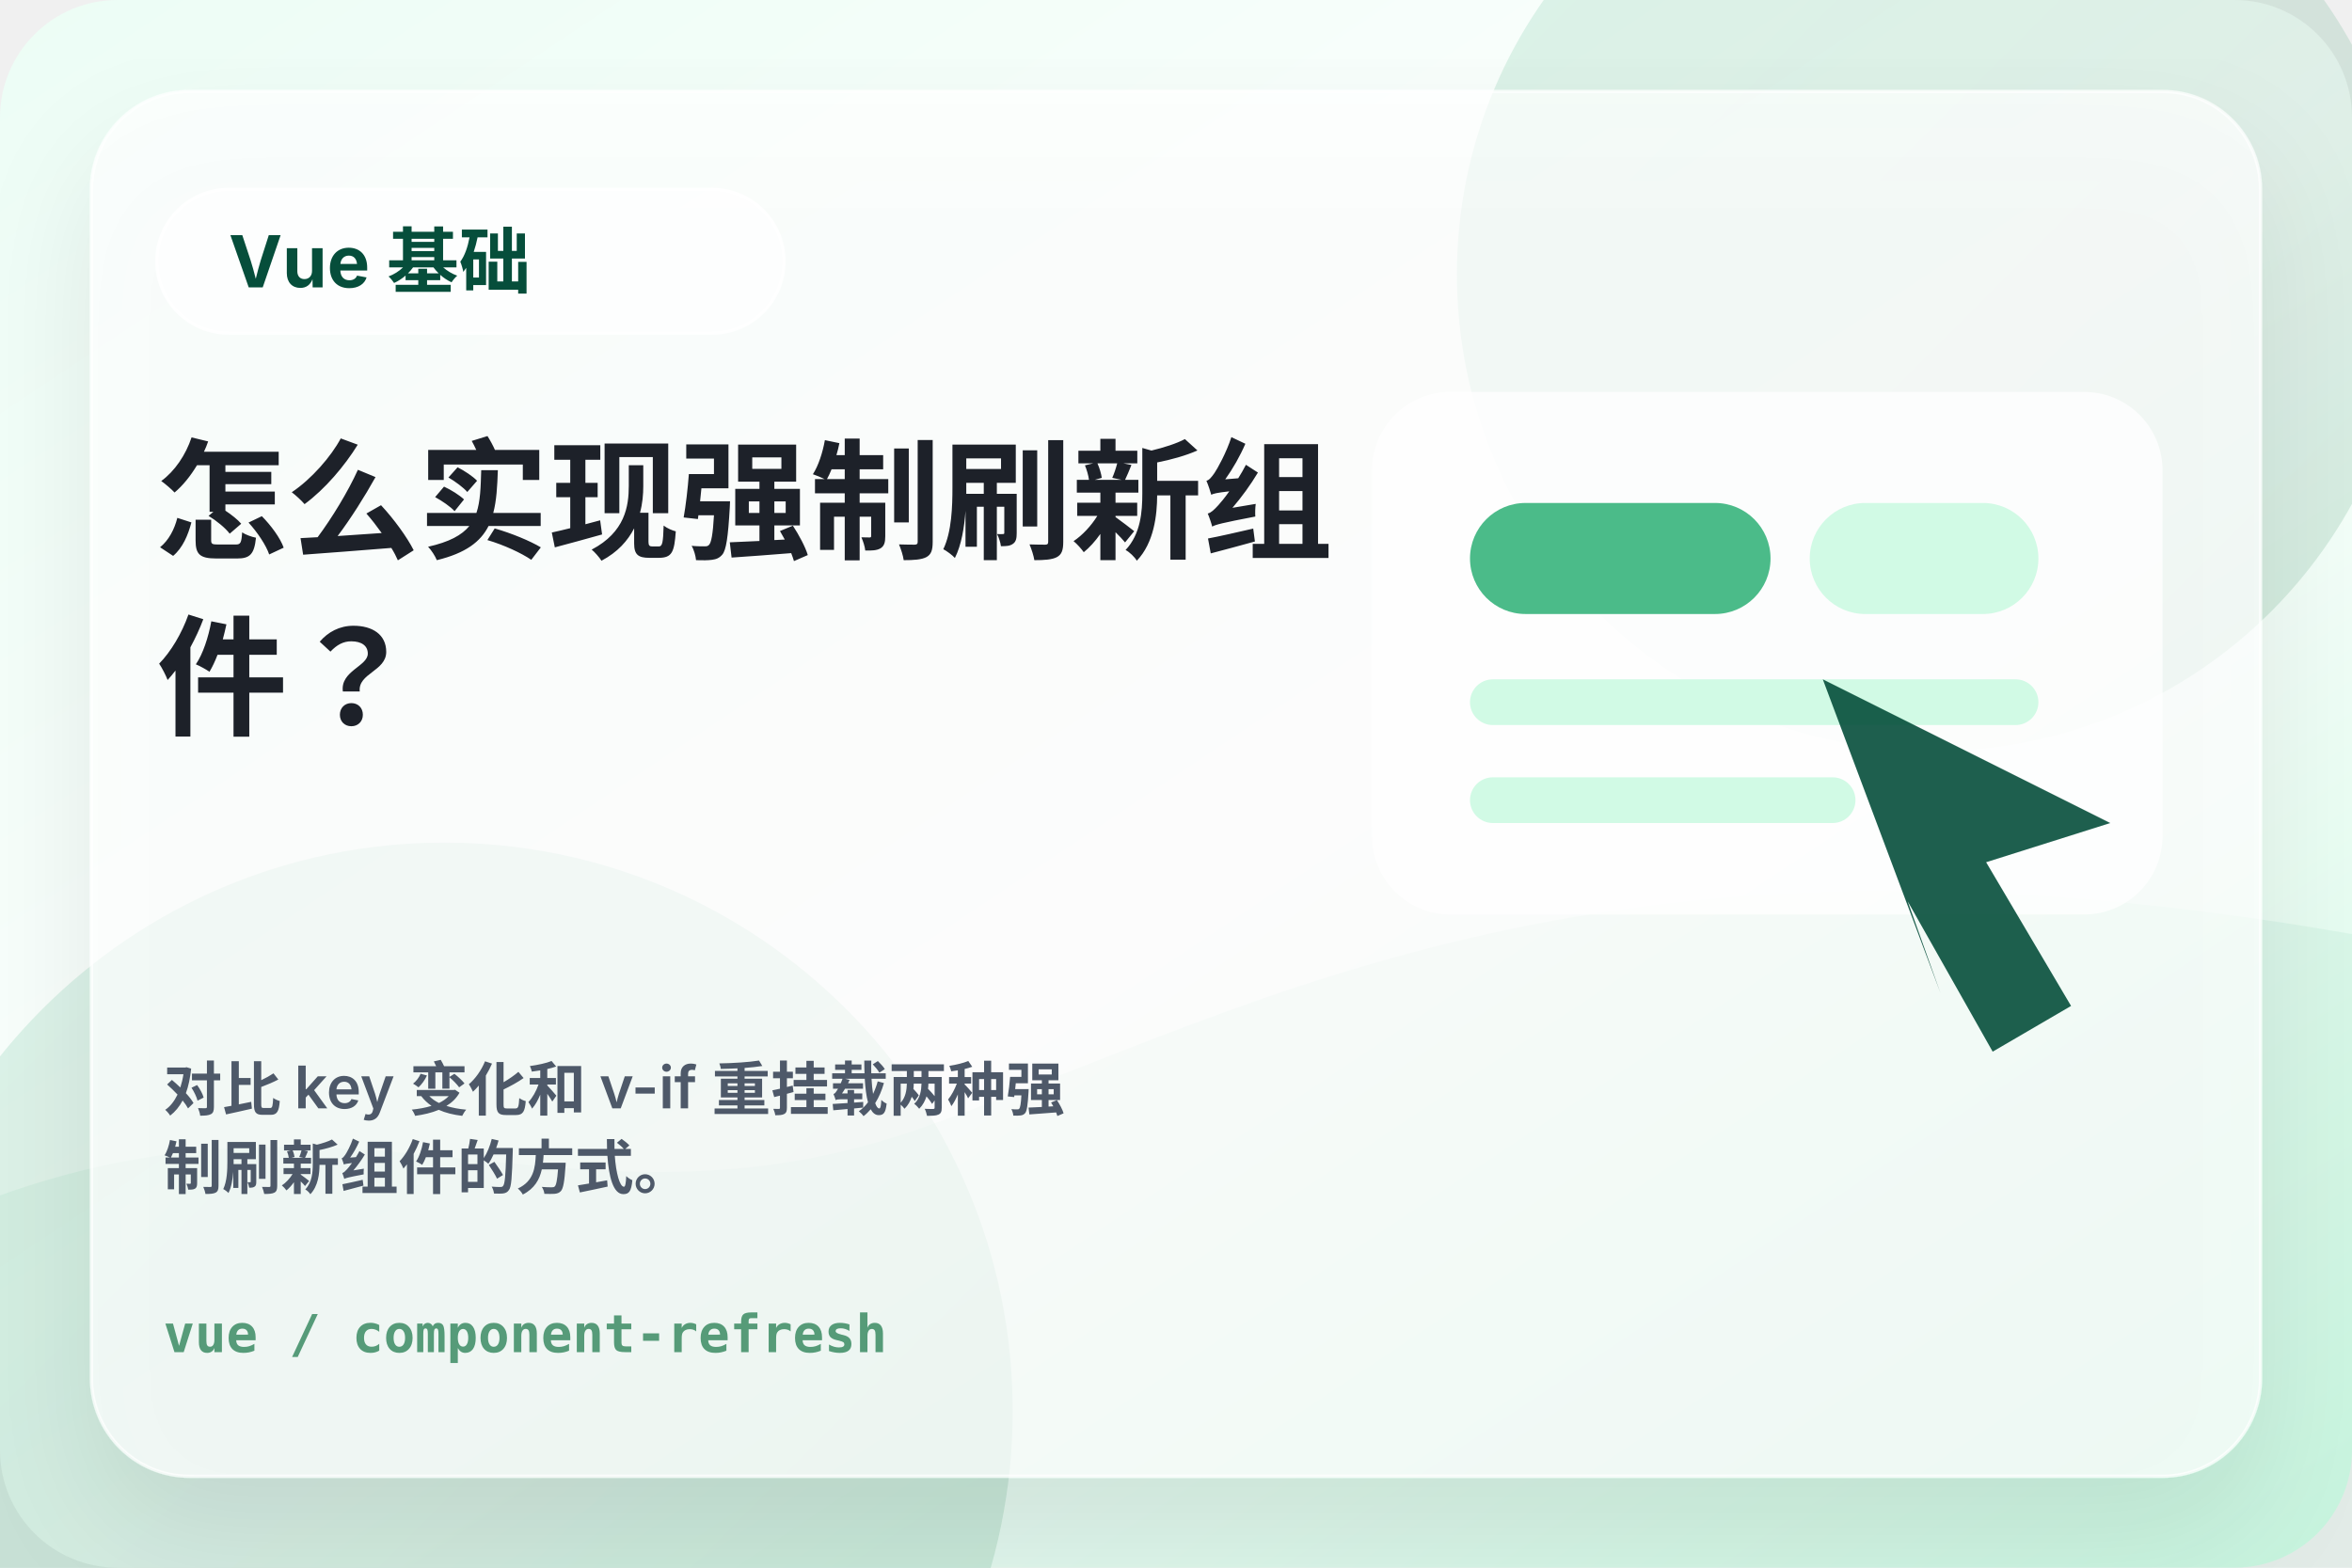
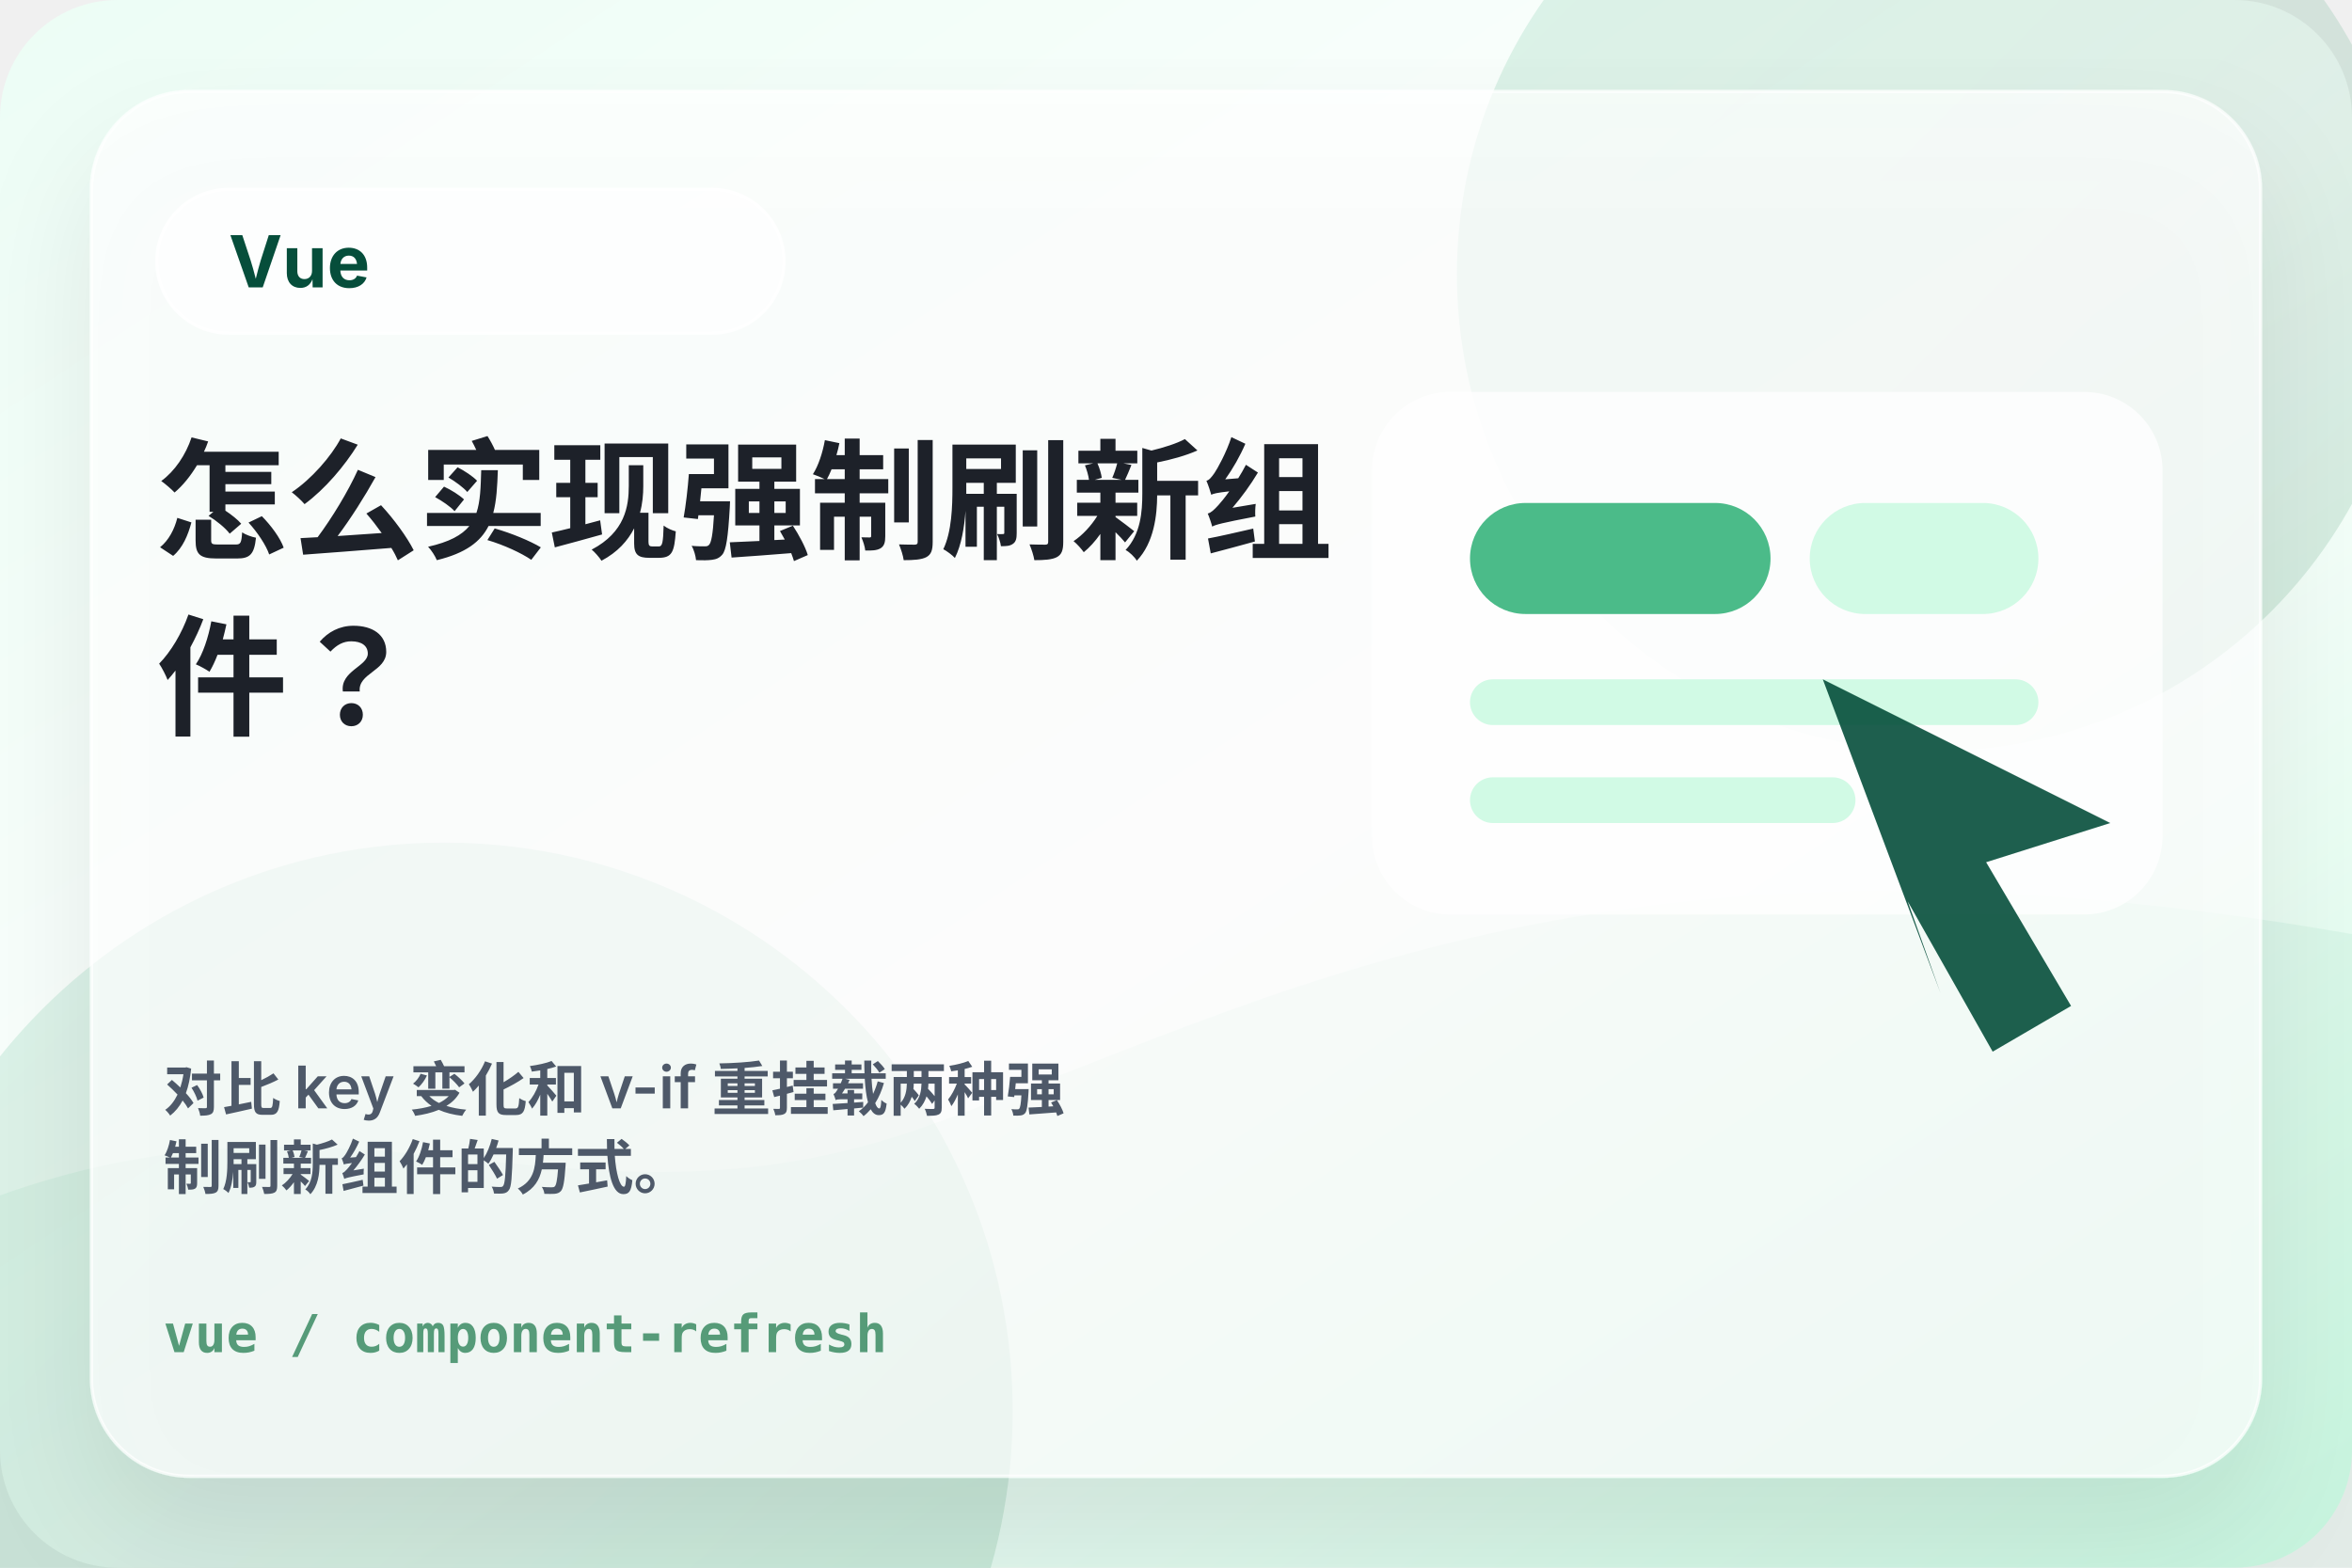
<svg xmlns="http://www.w3.org/2000/svg" viewBox="0 0 720 480" role="img" aria-labelledby="title desc">
  <defs>
    <linearGradient id="bg" x1="0" y1="0" x2="1" y2="1">
      <stop offset="0%" stop-color="#ecfdf5" />
      <stop offset="54%" stop-color="#ffffff" />
      <stop offset="100%" stop-color="#d1fae5" />
    </linearGradient>
    <linearGradient id="accent" x1="0" y1="0" x2="1" y2="1">
      <stop offset="0%" stop-color="#42b883" />
      <stop offset="100%" stop-color="#2f855a" />
    </linearGradient>
    <filter id="shadow" x="-20%" y="-20%" width="140%" height="150%">
      <feDropShadow dx="0" dy="18" stdDeviation="18" flood-color="#1d2129" flood-opacity="0.12" />
    </filter>
    <style>
      .bg {
        fill: url(#bg);
      }
      .orb {
        fill: url(#accent);
        opacity: 0.16;
      }
      .panel {
        fill: rgba(255, 255, 255, 0.68);
        stroke: rgba(255, 255, 255, 0.72);
        filter: url(#shadow);
      }
      .tag {
        fill: #064e3b;
        font:
          700 22px Inter,
          'Microsoft YaHei',
          sans-serif;
        letter-spacing: 0;
      }
      .tag-bg {
        fill: rgba(255, 255, 255, 0.72);
        stroke: rgba(255, 255, 255, 0.9);
      }
      .title-line {
        fill: #1d2129;
        font:
          800 40px Inter,
          'Microsoft YaHei',
          sans-serif;
        letter-spacing: 0;
      }
      .desc-line {
        fill: #4e5969;
        font:
          600 18px Inter,
          'Microsoft YaHei',
          sans-serif;
        letter-spacing: 0;
      }
      .slug {
        fill: #2f855a;
        font:
          700 16px 'Cascadia Mono',
          Consolas,
          monospace;
        opacity: 0.8;
      }
    </style>
  </defs>
  <rect class="bg" width="720" height="480" rx="36" />
  <circle class="orb" cx="592" cy="84" r="146" />
  <circle class="orb" cx="136" cy="432" r="174" />
  <path d="M0 366 C112 326 178 384 286 344 C390 306 492 246 720 286 L720 480 L0 480 Z" fill="#42b883" opacity="0.08" />
  <rect class="panel" x="28" y="28" width="664" height="424" rx="30" />
  <rect class="tag-bg" x="48" y="58" width="192" height="44" rx="22" />
-   <text class="tag" x="70" y="88">Vue 基础</text>
+   <text class="tag" x="70" y="88">Vue</text>
  <g transform="translate(420 120)">
    <rect x="0" y="0" width="242" height="160" rx="24" fill="#ffffff" opacity="0.78" />
    <rect x="30" y="34" width="92" height="34" rx="17" fill="#42b883" opacity="0.95" />
    <rect x="134" y="34" width="70" height="34" rx="17" fill="#d1fae5" />
    <rect x="30" y="88" width="174" height="14" rx="7" fill="#d1fae5" />
    <rect x="30" y="118" width="118" height="14" rx="7" fill="#d1fae5" />
    <path d="M174 184 L138 88 L226 132 L188 144 L214 188 L190 202 L164 156 Z" fill="#064e3b" opacity="0.9" />
  </g>
  <text class="title-line" x="48" y="168">怎么实现强制刷新组</text>
  <text class="title-line" x="48" y="222">件？</text>
  <text class="desc-line" x="50" y="340">对比 key 变化和 v-if 重挂载两种强</text>
  <text class="desc-line" x="50" y="364">制刷新组件的方式。</text>
  <text class="slug" x="50" y="414">vue / component-refresh</text>
</svg>
